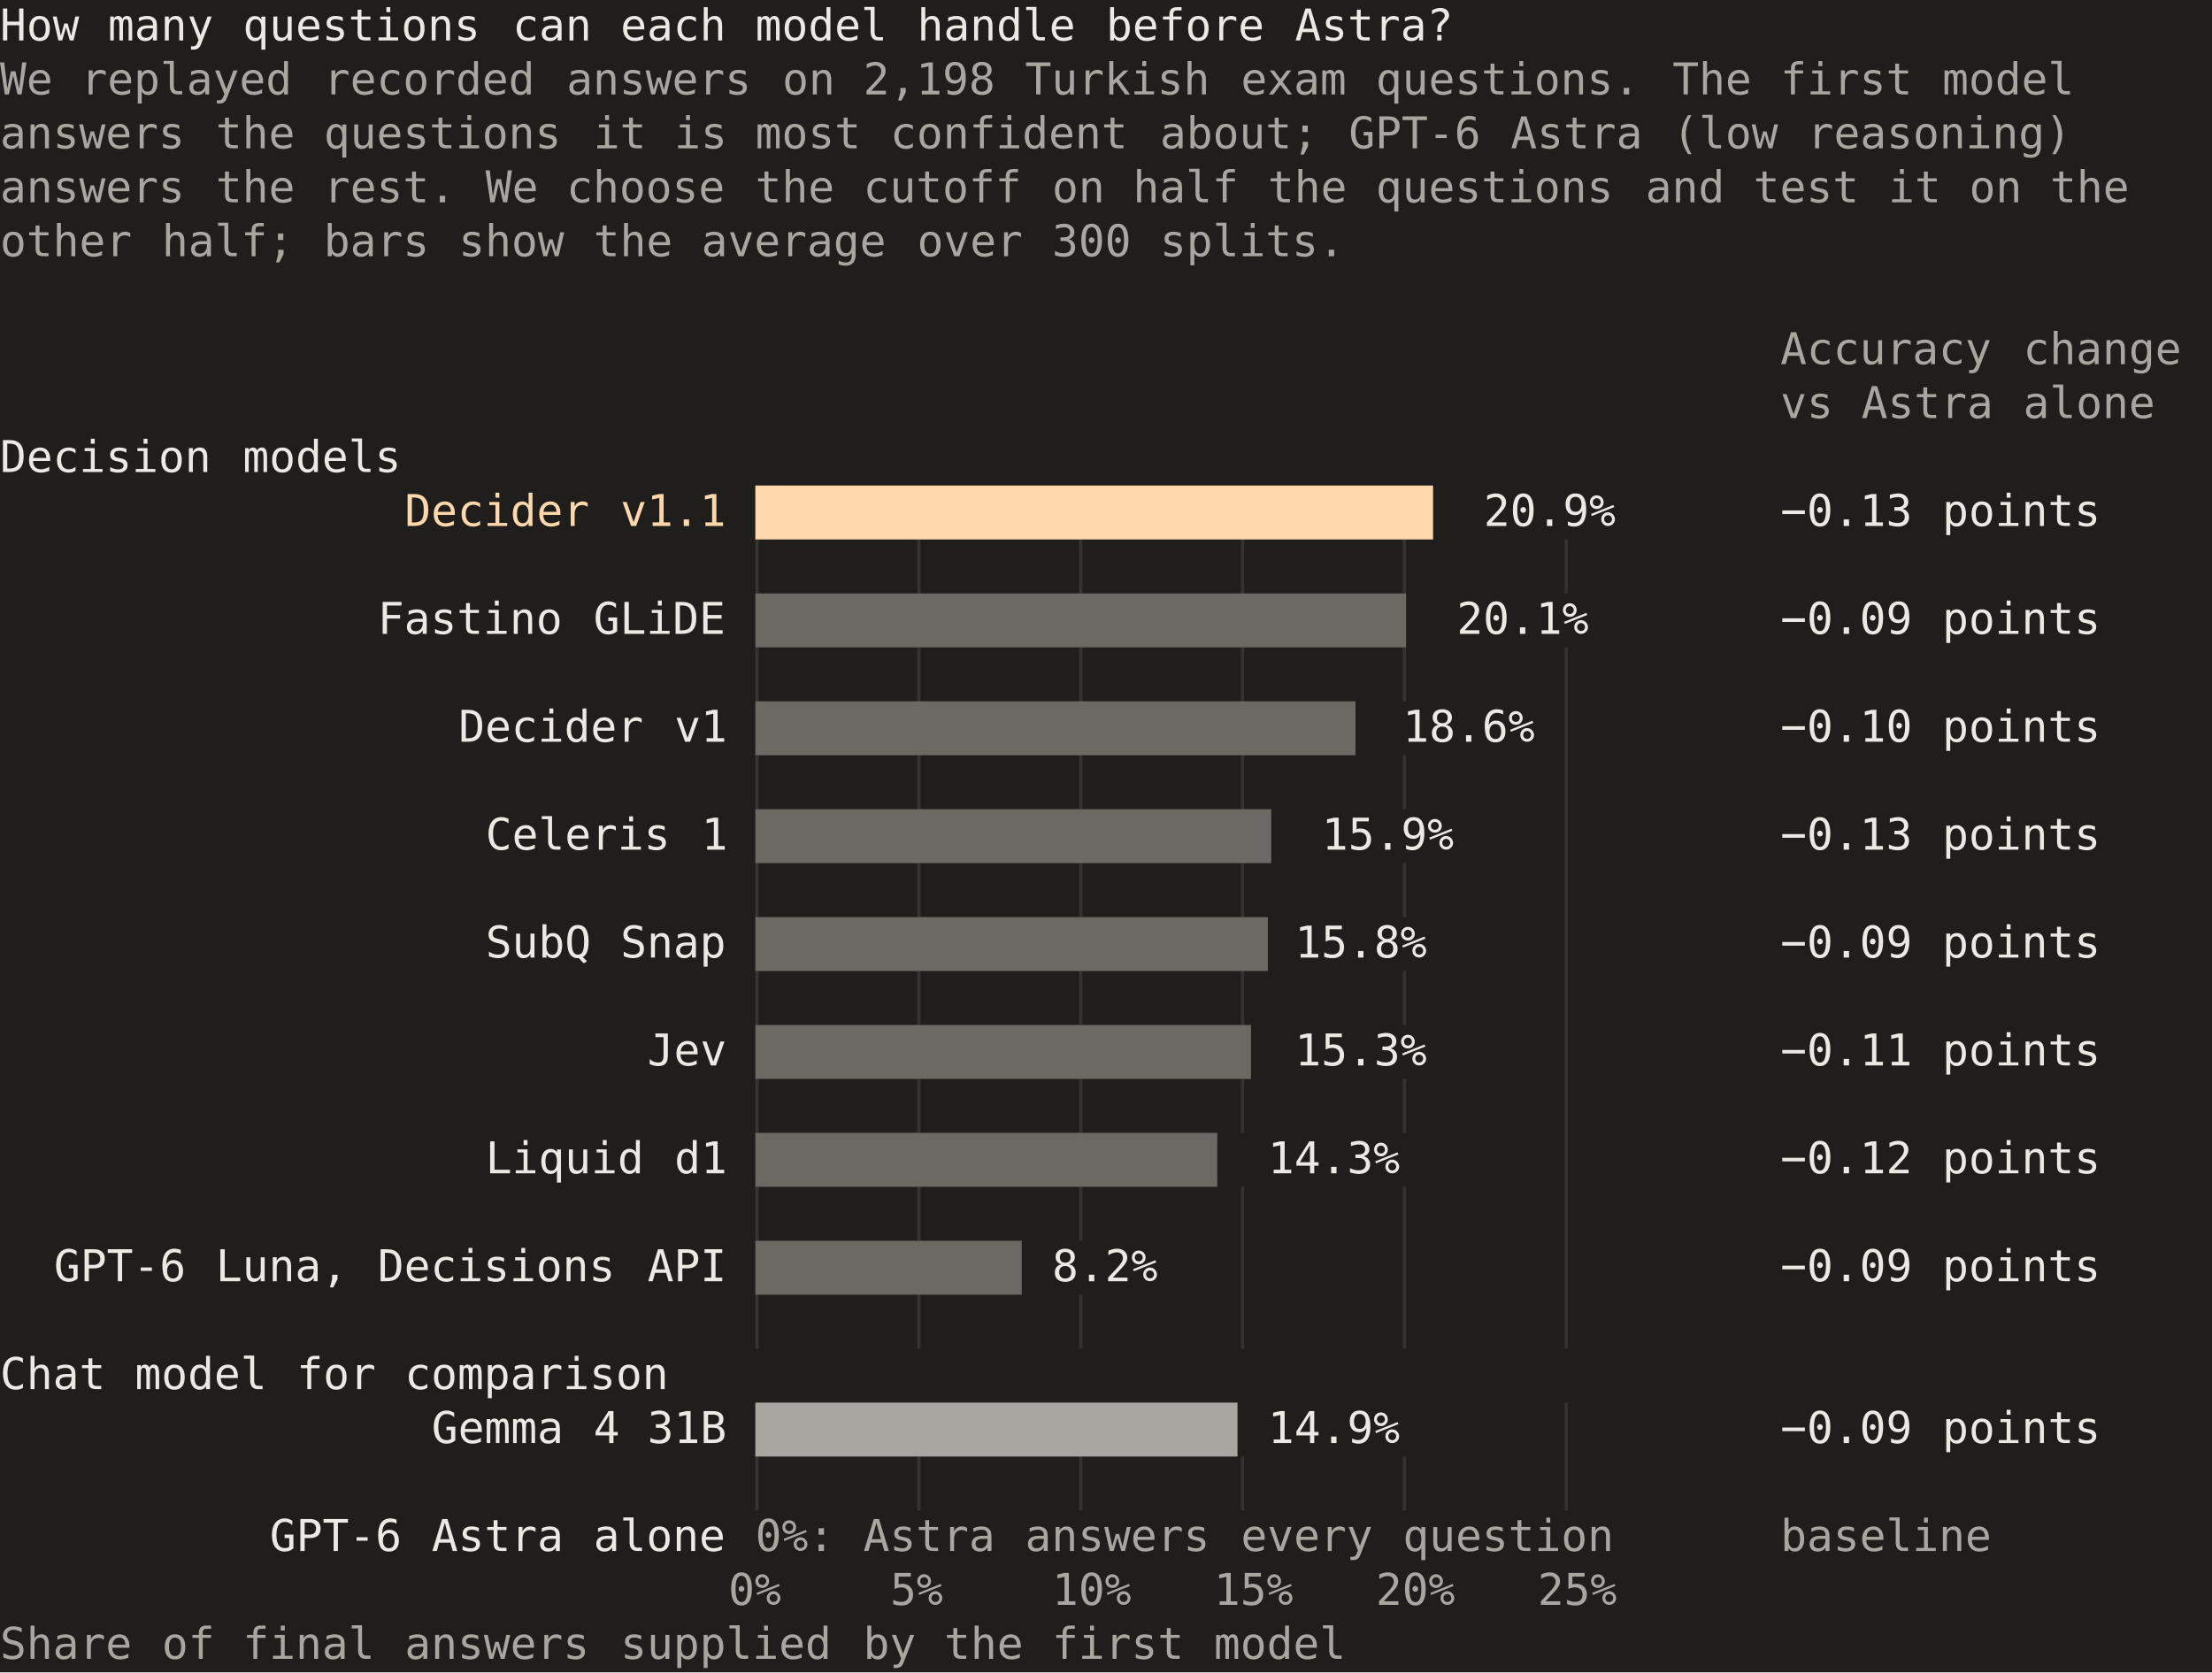
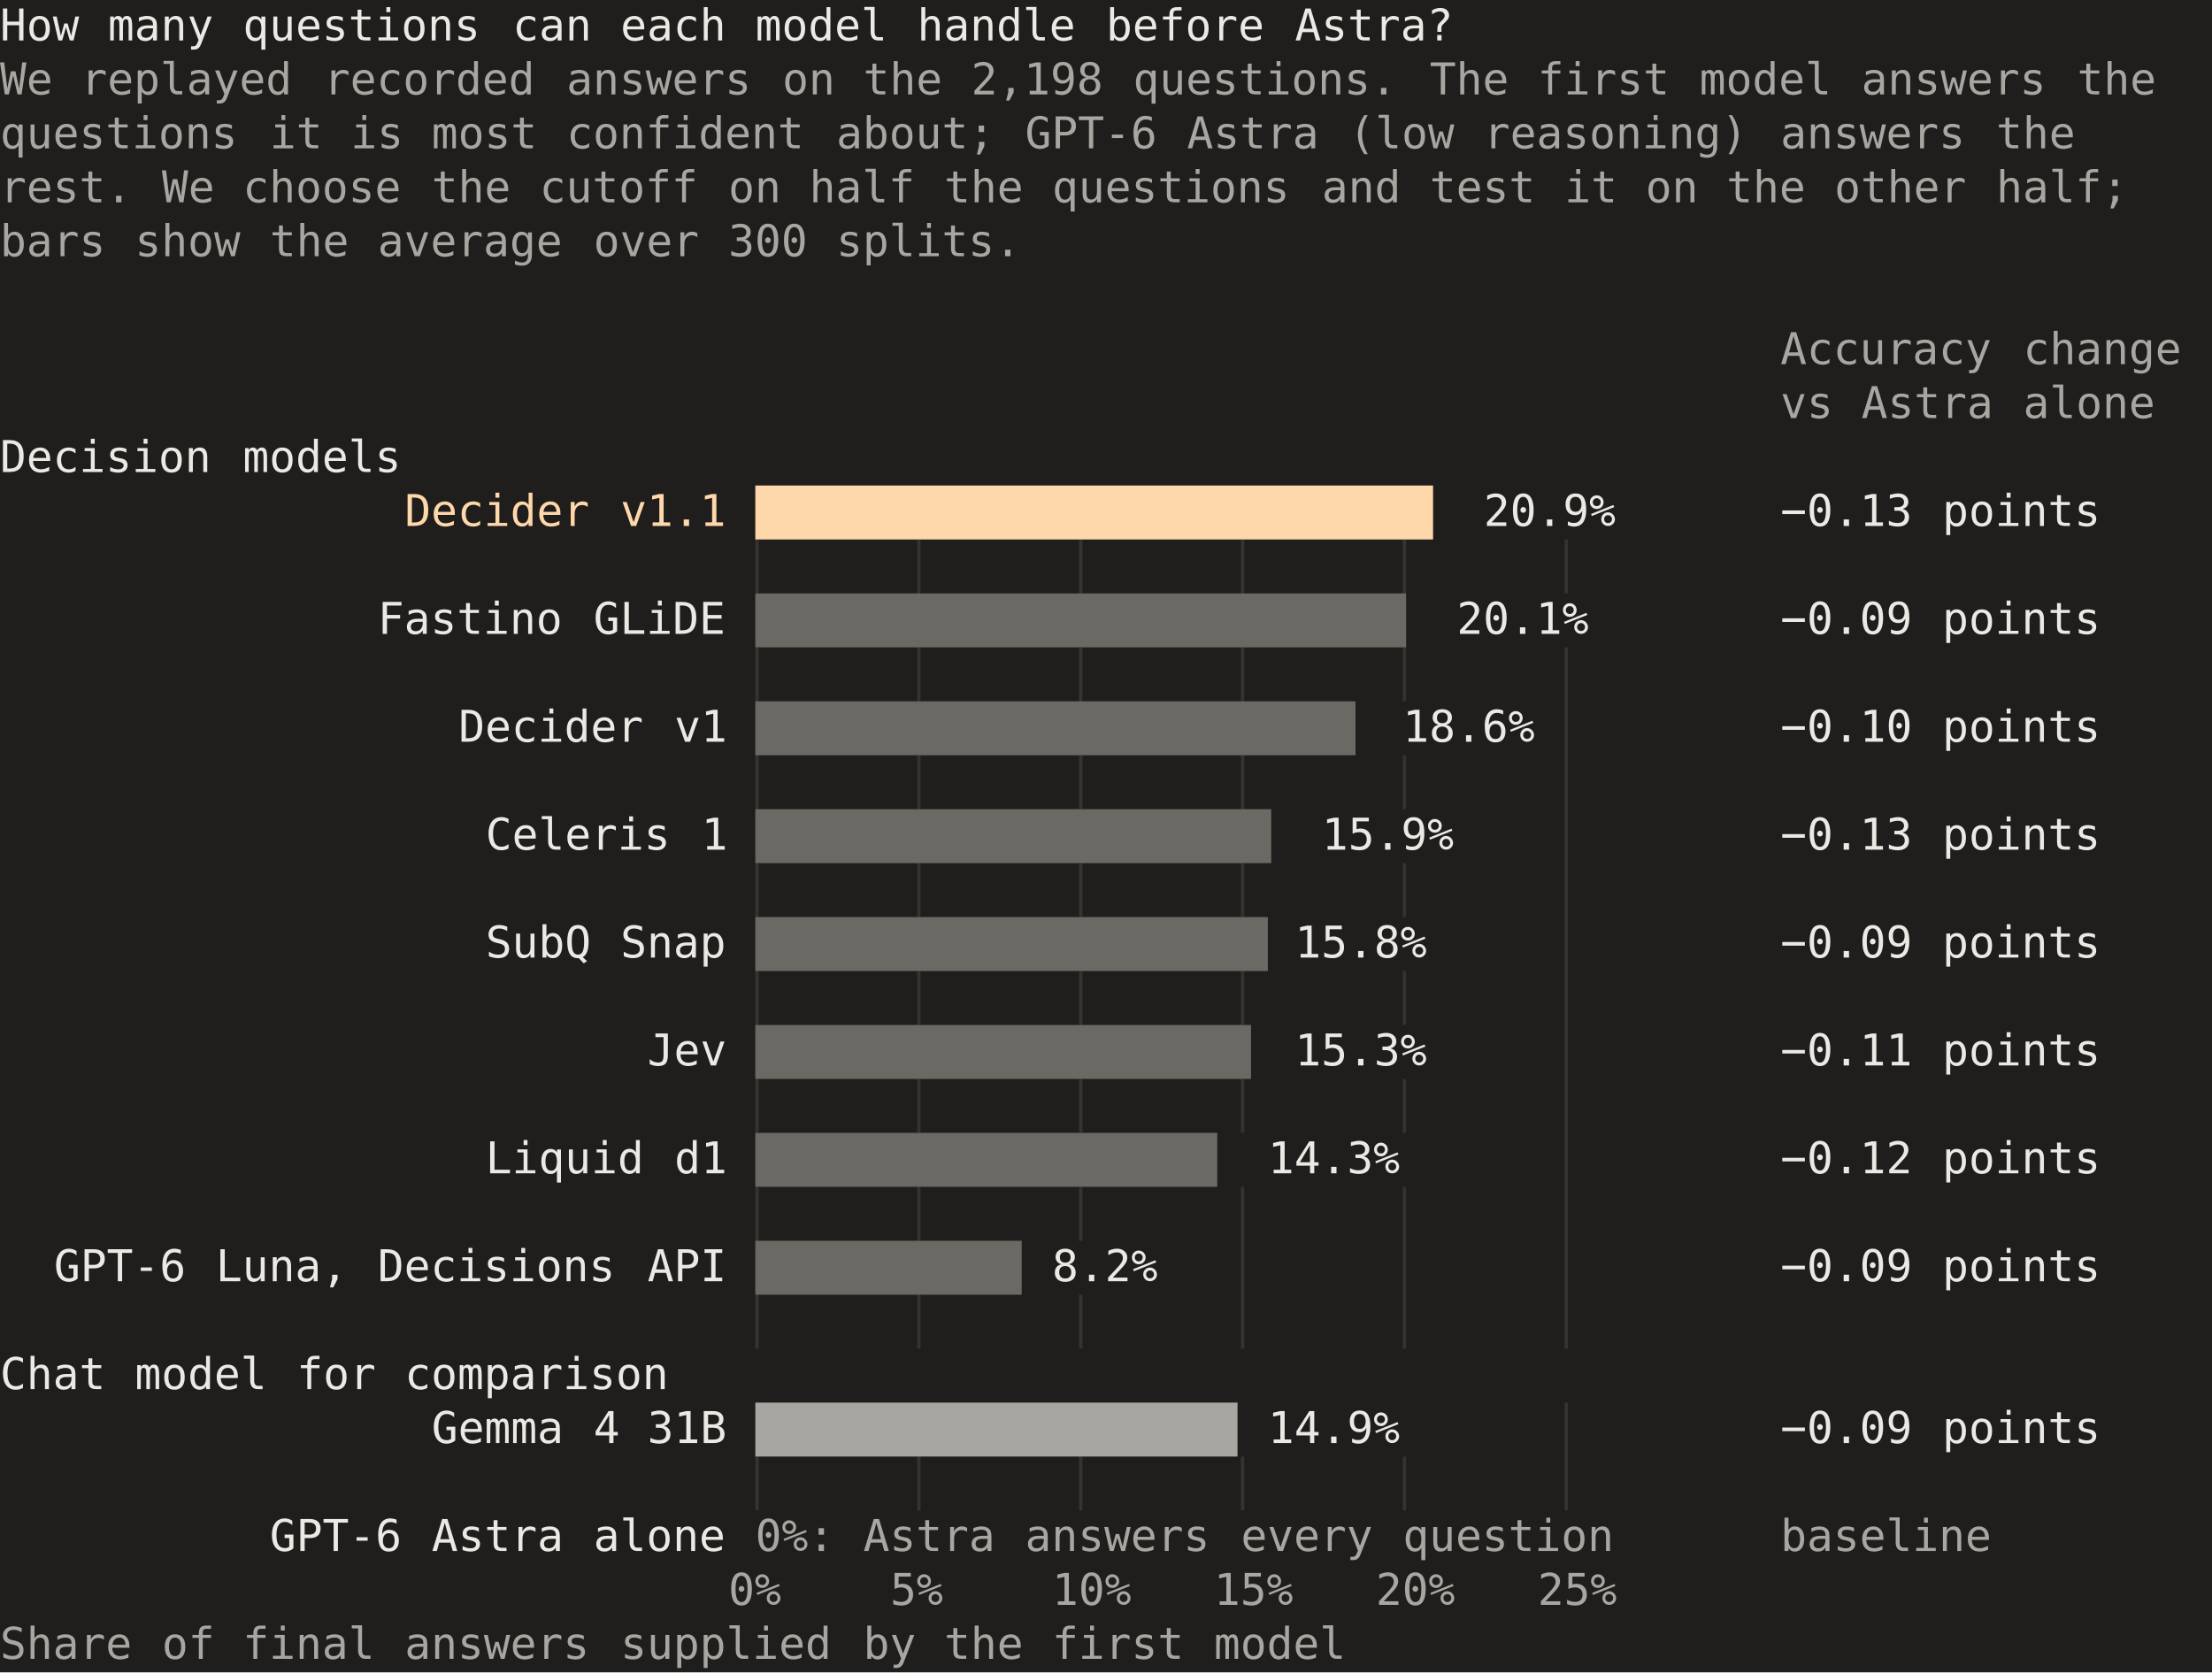
<svg xmlns="http://www.w3.org/2000/svg" viewBox="0 0 656 496" width="656" height="496" role="img">
  <style>text{font:13px ui-monospace,SFMono-Regular,Menlo,Consolas,"DejaVu Sans Mono",monospace;white-space:pre}</style>
  <rect width="656" height="496" fill="#1f1e1c" />
  <path fill="#34332f" d="M224 160h1v16h-1zM272 160h1v16h-1zM320 160h1v16h-1zM368 160h1v16h-1zM416 160h1v16h-1zM464 160h1v16h-1zM224 192h1v16h-1zM272 192h1v16h-1zM320 192h1v16h-1zM368 192h1v16h-1zM416 192h1v16h-1zM464 192h1v16h-1zM464 208h1v16h-1zM224 224h1v16h-1zM272 224h1v16h-1zM320 224h1v16h-1zM368 224h1v16h-1zM416 224h1v16h-1zM464 224h1v16h-1zM464 240h1v16h-1zM224 256h1v16h-1zM272 256h1v16h-1zM320 256h1v16h-1zM368 256h1v16h-1zM416 256h1v16h-1zM464 256h1v16h-1zM464 272h1v16h-1zM224 288h1v16h-1zM272 288h1v16h-1zM320 288h1v16h-1zM368 288h1v16h-1zM416 288h1v16h-1zM464 288h1v16h-1zM464 304h1v16h-1zM224 320h1v16h-1zM272 320h1v16h-1zM320 320h1v16h-1zM368 320h1v16h-1zM416 320h1v16h-1zM464 320h1v16h-1zM464 336h1v16h-1zM224 352h1v16h-1zM272 352h1v16h-1zM320 352h1v16h-1zM368 352h1v16h-1zM416 352h1v16h-1zM464 352h1v16h-1zM368 368h1v16h-1zM416 368h1v16h-1zM464 368h1v16h-1zM224 384h1v16h-1zM272 384h1v16h-1zM320 384h1v16h-1zM368 384h1v16h-1zM416 384h1v16h-1zM464 384h1v16h-1zM464 416h1v16h-1zM224 432h1v16h-1zM272 432h1v16h-1zM320 432h1v16h-1zM368 432h1v16h-1zM416 432h1v16h-1zM464 432h1v16h-1z" />
  <path fill="#6b6963" d="M224 176h8v16h-8zM232 176h8v16h-8zM240 176h8v16h-8zM248 176h8v16h-8zM256 176h8v16h-8zM264 176h8v16h-8zM272 176h8v16h-8zM280 176h8v16h-8zM288 176h8v16h-8zM296 176h8v16h-8zM304 176h8v16h-8zM312 176h8v16h-8zM320 176h8v16h-8zM328 176h8v16h-8zM336 176h8v16h-8zM344 176h8v16h-8zM352 176h8v16h-8zM360 176h8v16h-8zM368 176h8v16h-8zM376 176h8v16h-8zM384 176h8v16h-8zM392 176h8v16h-8zM400 176h8v16h-8zM408 176h8v16h-8zM416 176h1v16h-1zM224 208h8v16h-8zM232 208h8v16h-8zM240 208h8v16h-8zM248 208h8v16h-8zM256 208h8v16h-8zM264 208h8v16h-8zM272 208h8v16h-8zM280 208h8v16h-8zM288 208h8v16h-8zM296 208h8v16h-8zM304 208h8v16h-8zM312 208h8v16h-8zM320 208h8v16h-8zM328 208h8v16h-8zM336 208h8v16h-8zM344 208h8v16h-8zM352 208h8v16h-8zM360 208h8v16h-8zM368 208h8v16h-8zM376 208h8v16h-8zM384 208h8v16h-8zM392 208h8v16h-8zM400 208h2v16h-2zM224 240h8v16h-8zM232 240h8v16h-8zM240 240h8v16h-8zM248 240h8v16h-8zM256 240h8v16h-8zM264 240h8v16h-8zM272 240h8v16h-8zM280 240h8v16h-8zM288 240h8v16h-8zM296 240h8v16h-8zM304 240h8v16h-8zM312 240h8v16h-8zM320 240h8v16h-8zM328 240h8v16h-8zM336 240h8v16h-8zM344 240h8v16h-8zM352 240h8v16h-8zM360 240h8v16h-8zM368 240h8v16h-8zM376 240h1v16h-1zM224 272h8v16h-8zM232 272h8v16h-8zM240 272h8v16h-8zM248 272h8v16h-8zM256 272h8v16h-8zM264 272h8v16h-8zM272 272h8v16h-8zM280 272h8v16h-8zM288 272h8v16h-8zM296 272h8v16h-8zM304 272h8v16h-8zM312 272h8v16h-8zM320 272h8v16h-8zM328 272h8v16h-8zM336 272h8v16h-8zM344 272h8v16h-8zM352 272h8v16h-8zM360 272h8v16h-8zM368 272h8v16h-8zM224 304h8v16h-8zM232 304h8v16h-8zM240 304h8v16h-8zM248 304h8v16h-8zM256 304h8v16h-8zM264 304h8v16h-8zM272 304h8v16h-8zM280 304h8v16h-8zM288 304h8v16h-8zM296 304h8v16h-8zM304 304h8v16h-8zM312 304h8v16h-8zM320 304h8v16h-8zM328 304h8v16h-8zM336 304h8v16h-8zM344 304h8v16h-8zM352 304h8v16h-8zM360 304h8v16h-8zM368 304h3v16h-3zM224 336h8v16h-8zM232 336h8v16h-8zM240 336h8v16h-8zM248 336h8v16h-8zM256 336h8v16h-8zM264 336h8v16h-8zM272 336h8v16h-8zM280 336h8v16h-8zM288 336h8v16h-8zM296 336h8v16h-8zM304 336h8v16h-8zM312 336h8v16h-8zM320 336h8v16h-8zM328 336h8v16h-8zM336 336h8v16h-8zM344 336h8v16h-8zM352 336h8v16h-8zM360 336h1v16h-1zM224 368h8v16h-8zM232 368h8v16h-8zM240 368h8v16h-8zM248 368h8v16h-8zM256 368h8v16h-8zM264 368h8v16h-8zM272 368h8v16h-8zM280 368h8v16h-8zM288 368h8v16h-8zM296 368h7v16h-7z" />
  <path fill="#a8a6a0" d="M224 416h8v16h-8zM232 416h8v16h-8zM240 416h8v16h-8zM248 416h8v16h-8zM256 416h8v16h-8zM264 416h8v16h-8zM272 416h8v16h-8zM280 416h8v16h-8zM288 416h8v16h-8zM296 416h8v16h-8zM304 416h8v16h-8zM312 416h8v16h-8zM320 416h8v16h-8zM328 416h8v16h-8zM336 416h8v16h-8zM344 416h8v16h-8zM352 416h8v16h-8zM360 416h7v16h-7z" />
  <path fill="#fed7aa" d="M224 144h8v16h-8zM232 144h8v16h-8zM240 144h8v16h-8zM248 144h8v16h-8zM256 144h8v16h-8zM264 144h8v16h-8zM272 144h8v16h-8zM280 144h8v16h-8zM288 144h8v16h-8zM296 144h8v16h-8zM304 144h8v16h-8zM312 144h8v16h-8zM320 144h8v16h-8zM328 144h8v16h-8zM336 144h8v16h-8zM344 144h8v16h-8zM352 144h8v16h-8zM360 144h8v16h-8zM368 144h8v16h-8zM376 144h8v16h-8zM384 144h8v16h-8zM392 144h8v16h-8zM400 144h8v16h-8zM408 144h8v16h-8zM416 144h8v16h-8zM424 144h1v16h-1z" />
  <text x="0 8 16" y="12" fill="#ebe9e4" font-weight="600">How</text>
  <text x="32 40 48 56" y="12" fill="#ebe9e4" font-weight="600">many</text>
  <text x="72 80 88 96 104 112 120 128 136" y="12" fill="#ebe9e4" font-weight="600">questions</text>
  <text x="152 160 168" y="12" fill="#ebe9e4" font-weight="600">can</text>
  <text x="184 192 200 208" y="12" fill="#ebe9e4" font-weight="600">each</text>
  <text x="224 232 240 248 256" y="12" fill="#ebe9e4" font-weight="600">model</text>
  <text x="272 280 288 296 304 312" y="12" fill="#ebe9e4" font-weight="600">handle</text>
  <text x="328 336 344 352 360 368" y="12" fill="#ebe9e4" font-weight="600">before</text>
  <text x="384 392 400 408 416 424" y="12" fill="#ebe9e4" font-weight="600">Astra?</text>
  <text x="0 8" y="28" fill="#a8a6a0">We</text>
  <text x="24 32 40 48 56 64 72 80" y="28" fill="#a8a6a0">replayed</text>
  <text x="96 104 112 120 128 136 144 152" y="28" fill="#a8a6a0">recorded</text>
  <text x="168 176 184 192 200 208 216" y="28" fill="#a8a6a0">answers</text>
  <text x="232 240" y="28" fill="#a8a6a0">on</text>
-   <text x="256 264 272 280 288" y="28" fill="#a8a6a0">2,198</text>
-   <text x="304 312 320 328 336 344 352" y="28" fill="#a8a6a0">Turkish</text>
-   <text x="368 376 384 392" y="28" fill="#a8a6a0">exam</text>
-   <text x="408 416 424 432 440 448 456 464 472 480" y="28" fill="#a8a6a0">questions.</text>
-   <text x="496 504 512" y="28" fill="#a8a6a0">The</text>
-   <text x="528 536 544 552 560" y="28" fill="#a8a6a0">first</text>
-   <text x="576 584 592 600 608" y="28" fill="#a8a6a0">model</text>
-   <text x="0 8 16 24 32 40 48" y="44" fill="#a8a6a0">answers</text>
-   <text x="64 72 80" y="44" fill="#a8a6a0">the</text>
-   <text x="96 104 112 120 128 136 144 152 160" y="44" fill="#a8a6a0">questions</text>
-   <text x="176 184" y="44" fill="#a8a6a0">it</text>
-   <text x="200 208" y="44" fill="#a8a6a0">is</text>
-   <text x="224 232 240 248" y="44" fill="#a8a6a0">most</text>
-   <text x="264 272 280 288 296 304 312 320 328" y="44" fill="#a8a6a0">confident</text>
-   <text x="344 352 360 368 376 384" y="44" fill="#a8a6a0">about;</text>
-   <text x="400 408 416 424 432" y="44" fill="#a8a6a0">GPT-6</text>
-   <text x="448 456 464 472 480" y="44" fill="#a8a6a0">Astra</text>
-   <text x="496 504 512 520" y="44" fill="#a8a6a0">(low</text>
-   <text x="536 544 552 560 568 576 584 592 600 608" y="44" fill="#a8a6a0">reasoning)</text>
-   <text x="0 8 16 24 32 40 48" y="60" fill="#a8a6a0">answers</text>
-   <text x="64 72 80" y="60" fill="#a8a6a0">the</text>
-   <text x="96 104 112 120 128" y="60" fill="#a8a6a0">rest.</text>
-   <text x="144 152" y="60" fill="#a8a6a0">We</text>
-   <text x="168 176 184 192 200 208" y="60" fill="#a8a6a0">choose</text>
-   <text x="224 232 240" y="60" fill="#a8a6a0">the</text>
-   <text x="256 264 272 280 288 296" y="60" fill="#a8a6a0">cutoff</text>
-   <text x="312 320" y="60" fill="#a8a6a0">on</text>
-   <text x="336 344 352 360" y="60" fill="#a8a6a0">half</text>
-   <text x="376 384 392" y="60" fill="#a8a6a0">the</text>
-   <text x="408 416 424 432 440 448 456 464 472" y="60" fill="#a8a6a0">questions</text>
-   <text x="488 496 504" y="60" fill="#a8a6a0">and</text>
-   <text x="520 528 536 544" y="60" fill="#a8a6a0">test</text>
-   <text x="560 568" y="60" fill="#a8a6a0">it</text>
-   <text x="584 592" y="60" fill="#a8a6a0">on</text>
-   <text x="608 616 624" y="60" fill="#a8a6a0">the</text>
-   <text x="0 8 16 24 32" y="76" fill="#a8a6a0">other</text>
-   <text x="48 56 64 72 80" y="76" fill="#a8a6a0">half;</text>
-   <text x="96 104 112 120" y="76" fill="#a8a6a0">bars</text>
-   <text x="136 144 152 160" y="76" fill="#a8a6a0">show</text>
-   <text x="176 184 192" y="76" fill="#a8a6a0">the</text>
-   <text x="208 216 224 232 240 248 256" y="76" fill="#a8a6a0">average</text>
-   <text x="272 280 288 296" y="76" fill="#a8a6a0">over</text>
-   <text x="312 320 328" y="76" fill="#a8a6a0">300</text>
-   <text x="344 352 360 368 376 384 392" y="76" fill="#a8a6a0">splits.</text>
+   <text x="256 264 272" y="28" fill="#a8a6a0">the</text>
+   <text x="288 296 304 312 320" y="28" fill="#a8a6a0">2,198</text>
+   <text x="336 344 352 360 368 376 384 392 400 408" y="28" fill="#a8a6a0">questions.</text>
+   <text x="424 432 440" y="28" fill="#a8a6a0">The</text>
+   <text x="456 464 472 480 488" y="28" fill="#a8a6a0">first</text>
+   <text x="504 512 520 528 536" y="28" fill="#a8a6a0">model</text>
+   <text x="552 560 568 576 584 592 600" y="28" fill="#a8a6a0">answers</text>
+   <text x="616 624 632" y="28" fill="#a8a6a0">the</text>
+   <text x="0 8 16 24 32 40 48 56 64" y="44" fill="#a8a6a0">questions</text>
+   <text x="80 88" y="44" fill="#a8a6a0">it</text>
+   <text x="104 112" y="44" fill="#a8a6a0">is</text>
+   <text x="128 136 144 152" y="44" fill="#a8a6a0">most</text>
+   <text x="168 176 184 192 200 208 216 224 232" y="44" fill="#a8a6a0">confident</text>
+   <text x="248 256 264 272 280 288" y="44" fill="#a8a6a0">about;</text>
+   <text x="304 312 320 328 336" y="44" fill="#a8a6a0">GPT-6</text>
+   <text x="352 360 368 376 384" y="44" fill="#a8a6a0">Astra</text>
+   <text x="400 408 416 424" y="44" fill="#a8a6a0">(low</text>
+   <text x="440 448 456 464 472 480 488 496 504 512" y="44" fill="#a8a6a0">reasoning)</text>
+   <text x="528 536 544 552 560 568 576" y="44" fill="#a8a6a0">answers</text>
+   <text x="592 600 608" y="44" fill="#a8a6a0">the</text>
+   <text x="0 8 16 24 32" y="60" fill="#a8a6a0">rest.</text>
+   <text x="48 56" y="60" fill="#a8a6a0">We</text>
+   <text x="72 80 88 96 104 112" y="60" fill="#a8a6a0">choose</text>
+   <text x="128 136 144" y="60" fill="#a8a6a0">the</text>
+   <text x="160 168 176 184 192 200" y="60" fill="#a8a6a0">cutoff</text>
+   <text x="216 224" y="60" fill="#a8a6a0">on</text>
+   <text x="240 248 256 264" y="60" fill="#a8a6a0">half</text>
+   <text x="280 288 296" y="60" fill="#a8a6a0">the</text>
+   <text x="312 320 328 336 344 352 360 368 376" y="60" fill="#a8a6a0">questions</text>
+   <text x="392 400 408" y="60" fill="#a8a6a0">and</text>
+   <text x="424 432 440 448" y="60" fill="#a8a6a0">test</text>
+   <text x="464 472" y="60" fill="#a8a6a0">it</text>
+   <text x="488 496" y="60" fill="#a8a6a0">on</text>
+   <text x="512 520 528" y="60" fill="#a8a6a0">the</text>
+   <text x="544 552 560 568 576" y="60" fill="#a8a6a0">other</text>
+   <text x="592 600 608 616 624" y="60" fill="#a8a6a0">half;</text>
+   <text x="0 8 16 24" y="76" fill="#a8a6a0">bars</text>
+   <text x="40 48 56 64" y="76" fill="#a8a6a0">show</text>
+   <text x="80 88 96" y="76" fill="#a8a6a0">the</text>
+   <text x="112 120 128 136 144 152 160" y="76" fill="#a8a6a0">average</text>
+   <text x="176 184 192 200" y="76" fill="#a8a6a0">over</text>
+   <text x="216 224 232" y="76" fill="#a8a6a0">300</text>
+   <text x="248 256 264 272 280 288 296" y="76" fill="#a8a6a0">splits.</text>
  <text x="528 536 544 552 560 568 576 584" y="108" fill="#a8a6a0">Accuracy</text>
  <text x="600 608 616 624 632 640" y="108" fill="#a8a6a0">change</text>
  <text x="528 536" y="124" fill="#a8a6a0">vs</text>
  <text x="552 560 568 576 584" y="124" fill="#a8a6a0">Astra</text>
  <text x="600 608 616 624 632" y="124" fill="#a8a6a0">alone</text>
  <text x="0 8 16 24 32 40 48 56" y="140" fill="#ebe9e4" font-weight="600">Decision</text>
  <text x="72 80 88 96 104 112" y="140" fill="#ebe9e4" font-weight="600">models</text>
  <text x="120 128 136 144 152 160 168" y="156" fill="#fed7aa" font-weight="600">Decider</text>
  <text x="184 192 200 208" y="156" fill="#fed7aa" font-weight="600">v1.1</text>
  <text x="440 448 456 464 472" y="156" fill="#ebe9e4" font-weight="600">20.9%</text>
  <text x="528 536 544 552 560" y="156" fill="#ebe9e4">−0.13</text>
  <text x="576 584 592 600 608 616" y="156" fill="#ebe9e4">points</text>
  <text x="112 120 128 136 144 152 160" y="188" fill="#ebe9e4">Fastino</text>
  <text x="176 184 192 200 208" y="188" fill="#ebe9e4">GLiDE</text>
  <text x="432 440 448 456 464" y="188" fill="#ebe9e4">20.1%</text>
  <text x="528 536 544 552 560" y="188" fill="#ebe9e4">−0.09</text>
  <text x="576 584 592 600 608 616" y="188" fill="#ebe9e4">points</text>
  <text x="136 144 152 160 168 176 184" y="220" fill="#ebe9e4">Decider</text>
  <text x="200 208" y="220" fill="#ebe9e4">v1</text>
  <text x="416 424 432 440 448" y="220" fill="#ebe9e4">18.6%</text>
  <text x="528 536 544 552 560" y="220" fill="#ebe9e4">−0.10</text>
  <text x="576 584 592 600 608 616" y="220" fill="#ebe9e4">points</text>
  <text x="144 152 160 168 176 184 192" y="252" fill="#ebe9e4">Celeris</text>
  <text x="208" y="252" fill="#ebe9e4">1</text>
  <text x="392 400 408 416 424" y="252" fill="#ebe9e4">15.9%</text>
  <text x="528 536 544 552 560" y="252" fill="#ebe9e4">−0.13</text>
  <text x="576 584 592 600 608 616" y="252" fill="#ebe9e4">points</text>
  <text x="144 152 160 168" y="284" fill="#ebe9e4">SubQ</text>
  <text x="184 192 200 208" y="284" fill="#ebe9e4">Snap</text>
  <text x="384 392 400 408 416" y="284" fill="#ebe9e4">15.8%</text>
  <text x="528 536 544 552 560" y="284" fill="#ebe9e4">−0.09</text>
  <text x="576 584 592 600 608 616" y="284" fill="#ebe9e4">points</text>
  <text x="192 200 208" y="316" fill="#ebe9e4">Jev</text>
  <text x="384 392 400 408 416" y="316" fill="#ebe9e4">15.3%</text>
  <text x="528 536 544 552 560" y="316" fill="#ebe9e4">−0.11</text>
  <text x="576 584 592 600 608 616" y="316" fill="#ebe9e4">points</text>
  <text x="144 152 160 168 176 184" y="348" fill="#ebe9e4">Liquid</text>
  <text x="200 208" y="348" fill="#ebe9e4">d1</text>
  <text x="376 384 392 400 408" y="348" fill="#ebe9e4">14.3%</text>
  <text x="528 536 544 552 560" y="348" fill="#ebe9e4">−0.12</text>
  <text x="576 584 592 600 608 616" y="348" fill="#ebe9e4">points</text>
  <text x="16 24 32 40 48" y="380" fill="#ebe9e4">GPT-6</text>
  <text x="64 72 80 88 96" y="380" fill="#ebe9e4">Luna,</text>
  <text x="112 120 128 136 144 152 160 168 176" y="380" fill="#ebe9e4">Decisions</text>
  <text x="192 200 208" y="380" fill="#ebe9e4">API</text>
  <text x="312 320 328 336" y="380" fill="#ebe9e4">8.2%</text>
  <text x="528 536 544 552 560" y="380" fill="#ebe9e4">−0.09</text>
  <text x="576 584 592 600 608 616" y="380" fill="#ebe9e4">points</text>
  <text x="0 8 16 24" y="412" fill="#ebe9e4" font-weight="600">Chat</text>
  <text x="40 48 56 64 72" y="412" fill="#ebe9e4" font-weight="600">model</text>
  <text x="88 96 104" y="412" fill="#ebe9e4" font-weight="600">for</text>
  <text x="120 128 136 144 152 160 168 176 184 192" y="412" fill="#ebe9e4" font-weight="600">comparison</text>
  <text x="128 136 144 152 160" y="428" fill="#ebe9e4">Gemma</text>
  <text x="176" y="428" fill="#ebe9e4">4</text>
  <text x="192 200 208" y="428" fill="#ebe9e4">31B</text>
  <text x="376 384 392 400 408" y="428" fill="#ebe9e4">14.9%</text>
  <text x="528 536 544 552 560" y="428" fill="#ebe9e4">−0.09</text>
  <text x="576 584 592 600 608 616" y="428" fill="#ebe9e4">points</text>
  <text x="80 88 96 104 112" y="460" fill="#ebe9e4">GPT-6</text>
  <text x="128 136 144 152 160" y="460" fill="#ebe9e4">Astra</text>
  <text x="176 184 192 200 208" y="460" fill="#ebe9e4">alone</text>
  <text x="224 232 240" y="460" fill="#a8a6a0">0%:</text>
  <text x="256 264 272 280 288" y="460" fill="#a8a6a0">Astra</text>
  <text x="304 312 320 328 336 344 352" y="460" fill="#a8a6a0">answers</text>
  <text x="368 376 384 392 400" y="460" fill="#a8a6a0">every</text>
  <text x="416 424 432 440 448 456 464 472" y="460" fill="#a8a6a0">question</text>
  <text x="528 536 544 552 560 568 576 584" y="460" fill="#a8a6a0">baseline</text>
  <text x="216 224" y="476" fill="#a8a6a0">0%</text>
  <text x="264 272" y="476" fill="#a8a6a0">5%</text>
  <text x="312 320 328" y="476" fill="#a8a6a0">10%</text>
  <text x="360 368 376" y="476" fill="#a8a6a0">15%</text>
  <text x="408 416 424" y="476" fill="#a8a6a0">20%</text>
  <text x="456 464 472" y="476" fill="#a8a6a0">25%</text>
  <text x="0 8 16 24 32" y="492" fill="#a8a6a0">Share</text>
  <text x="48 56" y="492" fill="#a8a6a0">of</text>
  <text x="72 80 88 96 104" y="492" fill="#a8a6a0">final</text>
  <text x="120 128 136 144 152 160 168" y="492" fill="#a8a6a0">answers</text>
  <text x="184 192 200 208 216 224 232 240" y="492" fill="#a8a6a0">supplied</text>
  <text x="256 264" y="492" fill="#a8a6a0">by</text>
  <text x="280 288 296" y="492" fill="#a8a6a0">the</text>
  <text x="312 320 328 336 344" y="492" fill="#a8a6a0">first</text>
  <text x="360 368 376 384 392" y="492" fill="#a8a6a0">model</text>
</svg>
